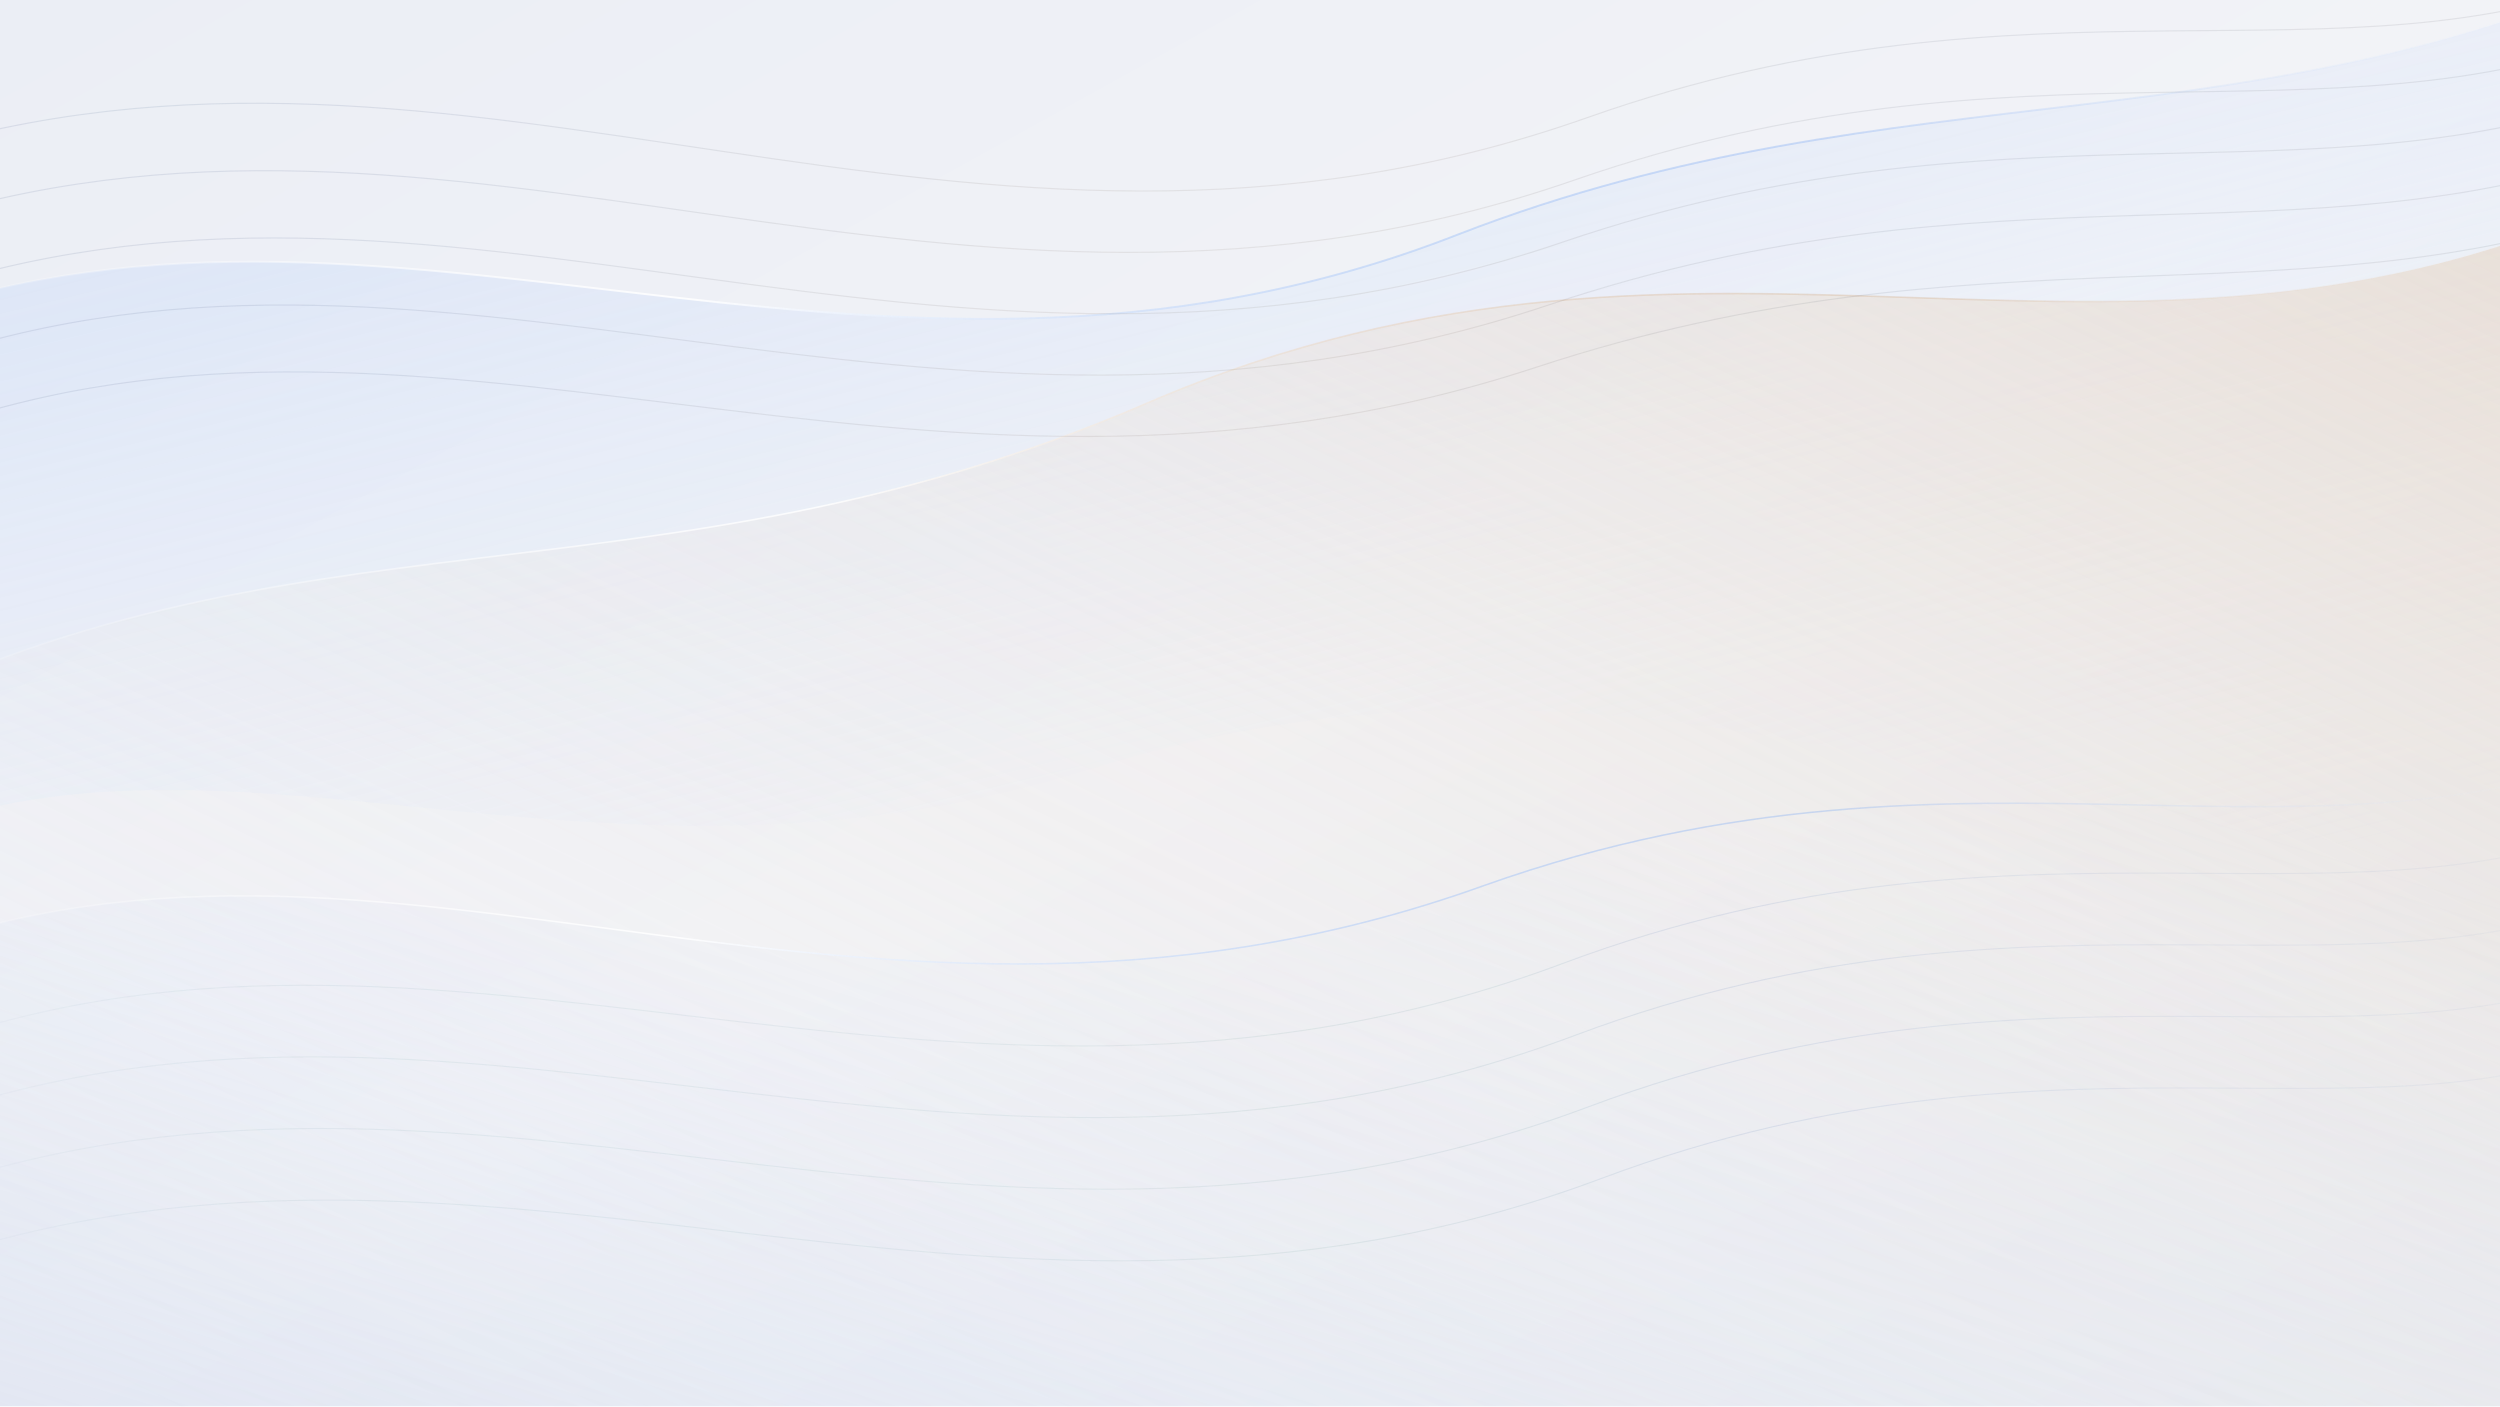
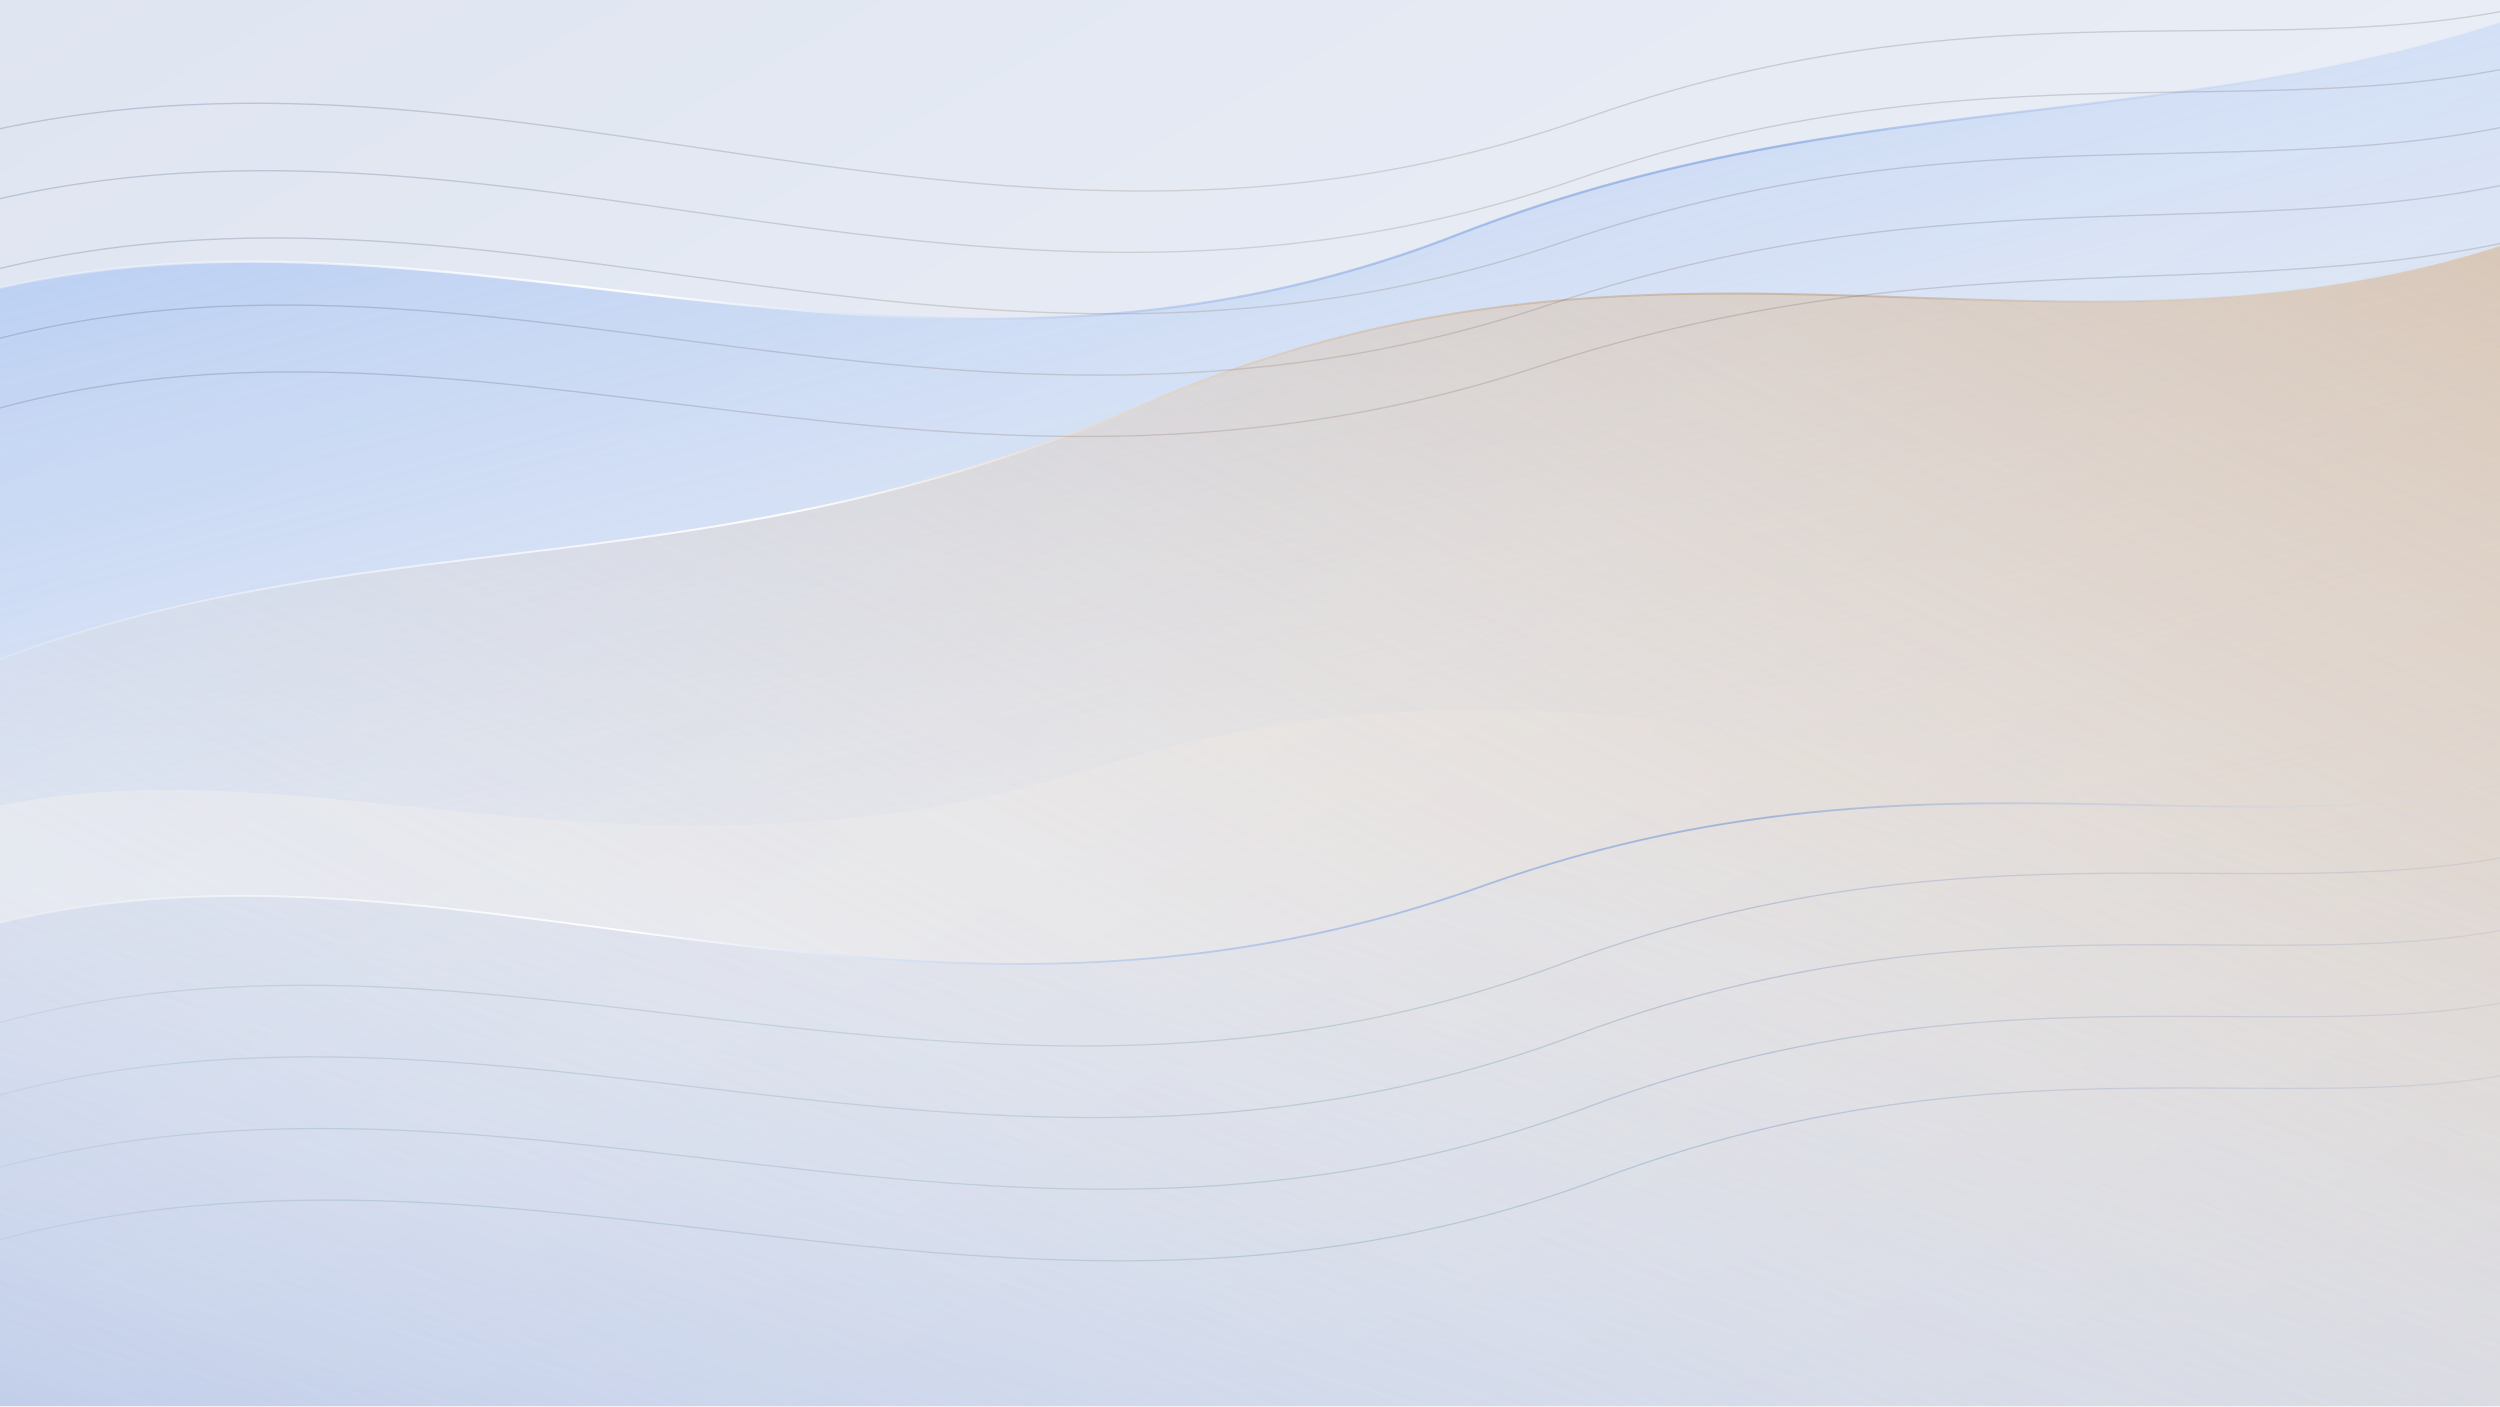
<svg xmlns="http://www.w3.org/2000/svg" viewBox="0 0 1920 1080" preserveAspectRatio="xMidYMid slice">
  <defs>
    <linearGradient id="baseL" x1="0%" y1="0%" x2="100%" y2="100%">
-       <stop offset="0%" stop-color="#ebeef5" />
-       <stop offset="50%" stop-color="#f2f3f7" />
-       <stop offset="100%" stop-color="#e7ebf3" />
+       <stop offset="0%" stop-color="#dfe5f1" />
+       <stop offset="50%" stop-color="#e9edf5" />
+       <stop offset="100%" stop-color="#dbe2ef" />
    </linearGradient>
    <linearGradient id="foldL1" x1="12%" y1="0%" x2="88%" y2="100%">
-       <stop offset="0%" stop-color="#b8d0f8" stop-opacity="0.46" />
-       <stop offset="48%" stop-color="#d7e4fb" stop-opacity="0.26" />
-       <stop offset="100%" stop-color="#eef2f9" stop-opacity="0" />
+       <stop offset="0%" stop-color="#88b0f2" stop-opacity="0.62" />
+       <stop offset="48%" stop-color="#b7cff7" stop-opacity="0.38" />
+       <stop offset="100%" stop-color="#e3e9f5" stop-opacity="0" />
    </linearGradient>
    <linearGradient id="foldL2" x1="100%" y1="10%" x2="15%" y2="95%">
-       <stop offset="0%" stop-color="#e5cfb8" stop-opacity="0.48" />
-       <stop offset="46%" stop-color="#f0e3d5" stop-opacity="0.22" />
-       <stop offset="100%" stop-color="#f2f3f7" stop-opacity="0" />
+       <stop offset="0%" stop-color="#d6b28d" stop-opacity="0.58" />
+       <stop offset="46%" stop-color="#e6d0b9" stop-opacity="0.32" />
+       <stop offset="100%" stop-color="#e8ecf4" stop-opacity="0" />
    </linearGradient>
    <linearGradient id="foldL3" x1="0%" y1="100%" x2="90%" y2="15%">
-       <stop offset="0%" stop-color="#c3cfe8" stop-opacity="0.44" />
-       <stop offset="52%" stop-color="#dce4f4" stop-opacity="0.16" />
-       <stop offset="100%" stop-color="#eef1f7" stop-opacity="0" />
+       <stop offset="0%" stop-color="#96acdd" stop-opacity="0.60" />
+       <stop offset="52%" stop-color="#bfcce8" stop-opacity="0.28" />
+       <stop offset="100%" stop-color="#e4e9f3" stop-opacity="0" />
    </linearGradient>
    <linearGradient id="ridgeL1" x1="0%" y1="0%" x2="100%" y2="0%">
      <stop offset="0%" stop-color="#ffffff" stop-opacity="0" />
-       <stop offset="30%" stop-color="#ffffff" stop-opacity="0.88" />
-       <stop offset="70%" stop-color="#7ca9f2" stop-opacity="0.34" />
+       <stop offset="28%" stop-color="#ffffff" stop-opacity="0.96" />
+       <stop offset="68%" stop-color="#4e7fd4" stop-opacity="0.44" />
      <stop offset="100%" stop-color="#ffffff" stop-opacity="0" />
    </linearGradient>
    <linearGradient id="ridgeL2" x1="0%" y1="0%" x2="100%" y2="0%">
      <stop offset="0%" stop-color="#ffffff" stop-opacity="0" />
-       <stop offset="35%" stop-color="#ffffff" stop-opacity="0.82" />
-       <stop offset="75%" stop-color="#cfa984" stop-opacity="0.30" />
+       <stop offset="34%" stop-color="#ffffff" stop-opacity="0.94" />
+       <stop offset="72%" stop-color="#ad7f52" stop-opacity="0.38" />
      <stop offset="100%" stop-color="#ffffff" stop-opacity="0" />
    </linearGradient>
    <linearGradient id="contourL" x1="0%" y1="0%" x2="100%" y2="100%">
-       <stop offset="0%" stop-color="#3b5b96" stop-opacity="0" />
-       <stop offset="28%" stop-color="#3b5b96" stop-opacity="0.13" />
-       <stop offset="72%" stop-color="#6b5c4d" stop-opacity="0.11" />
-       <stop offset="100%" stop-color="#3b5b96" stop-opacity="0" />
+       <stop offset="0%" stop-color="#2b4e8c" stop-opacity="0" />
+       <stop offset="28%" stop-color="#2b4e8c" stop-opacity="0.24" />
+       <stop offset="72%" stop-color="#70553c" stop-opacity="0.20" />
+       <stop offset="100%" stop-color="#2b4e8c" stop-opacity="0" />
    </linearGradient>
    <linearGradient id="contourL2" x1="100%" y1="0%" x2="0%" y2="100%">
-       <stop offset="0%" stop-color="#2c5ba8" stop-opacity="0" />
-       <stop offset="35%" stop-color="#2c5ba8" stop-opacity="0.11" />
-       <stop offset="70%" stop-color="#3b7a6c" stop-opacity="0.09" />
-       <stop offset="100%" stop-color="#2c5ba8" stop-opacity="0" />
+       <stop offset="0%" stop-color="#234f99" stop-opacity="0" />
+       <stop offset="35%" stop-color="#234f99" stop-opacity="0.22" />
+       <stop offset="70%" stop-color="#236a5c" stop-opacity="0.18" />
+       <stop offset="100%" stop-color="#234f99" stop-opacity="0" />
    </linearGradient>
  </defs>
  <rect width="1920" height="1080" fill="url(#baseL)" />
  <path d="M-120,260 C280,90 660,360 1120,180 C1460,48 1740,120 2060,-40 L2060,640 C1660,720 1320,440 840,590 C440,715 160,520 -120,660 Z" fill="url(#foldL1)" />
  <path d="M2040,140 C1640,340 1320,120 880,310 C500,474 220,380 -120,560 L-120,1180 L2040,1180 Z" fill="url(#foldL2)" />
  <path d="M-140,760 C260,560 640,860 1140,680 C1520,545 1780,690 2060,560 L2060,1180 L-140,1180 Z" fill="url(#foldL3)" />
-   <path d="M-120,260 C280,90 660,360 1120,180 C1460,48 1740,120 2060,-40" fill="none" stroke="url(#ridgeL1)" stroke-width="1.5" />
-   <path d="M2040,140 C1640,340 1320,120 880,310 C500,474 220,380 -120,560" fill="none" stroke="url(#ridgeL2)" stroke-width="1.25" />
-   <path d="M-140,760 C260,560 640,860 1140,680 C1520,545 1780,690 2060,560" fill="none" stroke="url(#ridgeL1)" stroke-width="1.2" />
-   <g fill="none" stroke="url(#contourL)" stroke-width="0.9">
+   <path d="M-120,260 C280,90 660,360 1120,180 C1460,48 1740,120 2060,-40" fill="none" stroke="url(#ridgeL1)" stroke-width="1.8" />
+   <path d="M2040,140 C1640,340 1320,120 880,310 C500,474 220,380 -120,560" fill="none" stroke="url(#ridgeL2)" stroke-width="1.55" />
+   <path d="M-140,760 C260,560 640,860 1140,680 C1520,545 1780,690 2060,560" fill="none" stroke="url(#ridgeL1)" stroke-width="1.45" />
+   <g fill="none" stroke="url(#contourL)" stroke-width="1.05">
    <path d="M-80,120 C360,-20 740,260 1220,90 C1560,-30 1800,70 2020,-20" />
    <path d="M-80,175 C350,30 730,305 1210,138 C1550,20 1790,115 2020,25" />
    <path d="M-80,230 C340,80 720,350 1200,186 C1540,70 1780,160 2020,70" />
    <path d="M-80,285 C330,130 710,395 1190,234 C1530,120 1770,205 2020,115" />
    <path d="M-80,340 C320,180 700,440 1180,282 C1520,170 1760,250 2020,160" />
  </g>
-   <g fill="none" stroke="url(#contourL2)" stroke-width="0.85">
+   <g fill="none" stroke="url(#contourL2)" stroke-width="1.0">
    <path d="M-100,820 C320,640 720,920 1200,740 C1560,605 1820,730 2040,620" />
    <path d="M-100,875 C330,695 730,975 1210,795 C1570,660 1830,785 2040,675" />
    <path d="M-100,930 C340,750 740,1030 1220,850 C1580,715 1840,840 2040,730" />
    <path d="M-100,985 C350,805 750,1085 1230,905 C1590,770 1850,895 2040,785" />
  </g>
</svg>
